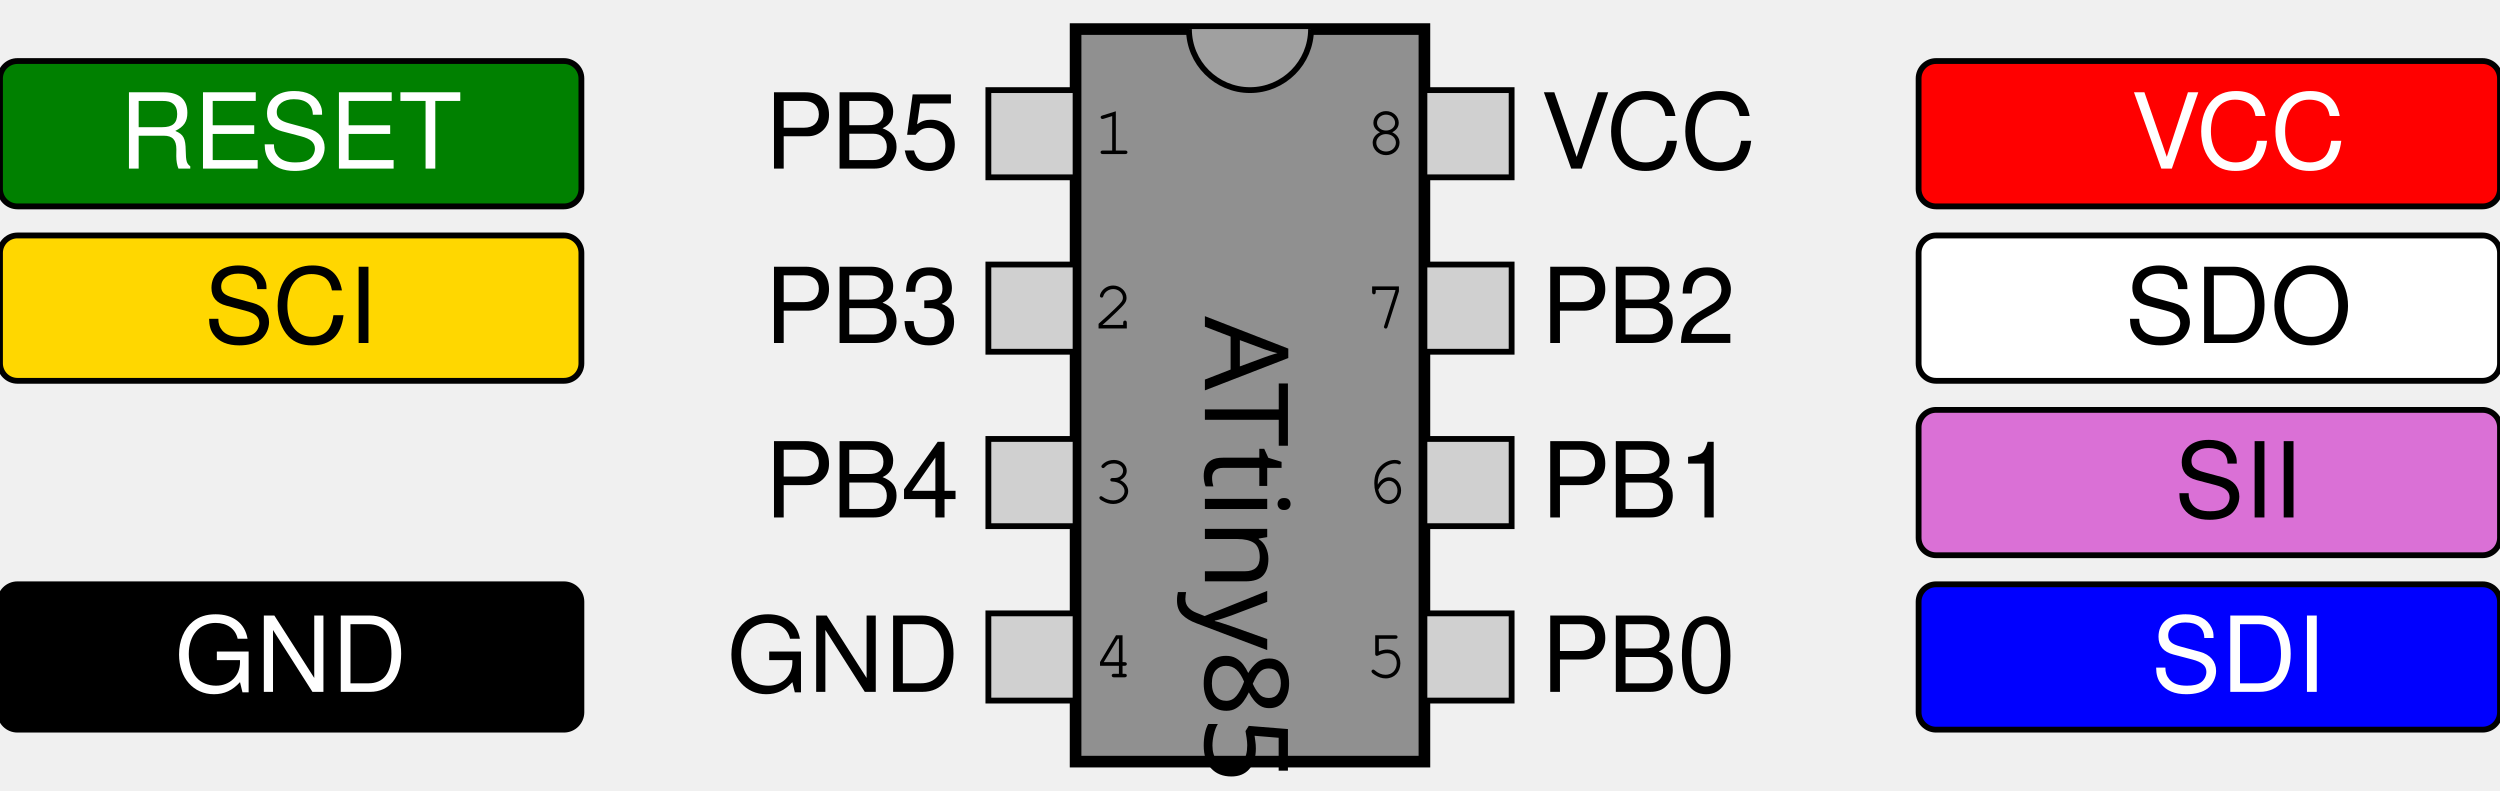
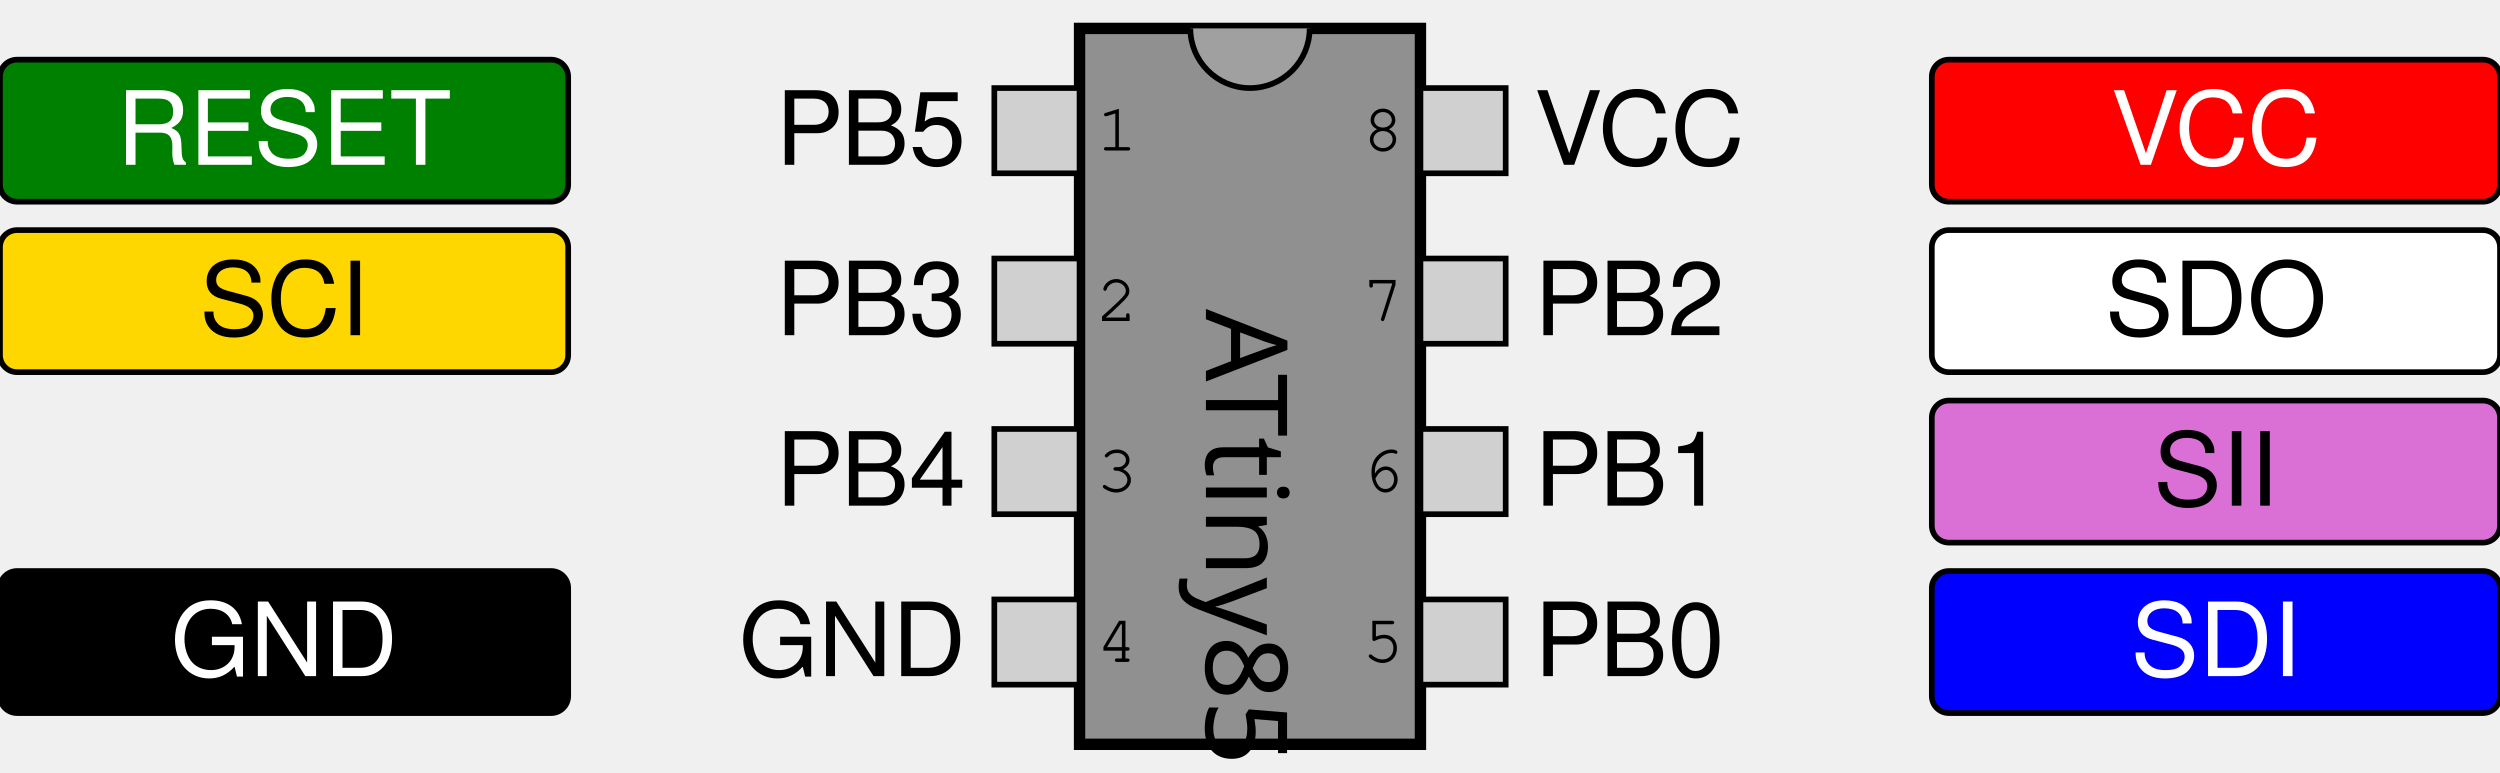
- <svg xmlns="http://www.w3.org/2000/svg" version="1.1" viewBox="0 0 430.0 136.0">
+ <svg xmlns="http://www.w3.org/2000/svg" version="1.1" viewBox="0 0 440.0 136.0">
  <defs>
    <style type="text/css">
     .ic       { fill:#909090; stroke:#000000; stroke-width:2.0 }
     .notch    { fill:#a0a0a0; stroke:#000000; stroke-width:1.0 }
     .pin      { fill:#d0d0d0; stroke:#000000; stroke-width:1.0 }
     .pinno    { font-family:"Courier"; font-size:12px }
     .label    { font-family:"Helvetica"; font-size:18px }
-      .funbox   { stroke:black }
     .function { font-family:"Helvetica"; font-size:18px; text-anchor:middle }
     .title    { font-family:"Helvetica-Bold"; font-size:20px; text-anchor:middle; writing-mode:tb; alignment-baseline:central }
+      .funbox   { stroke:black }
     
  </style>
  </defs>
-   <rect class="ic" x="185.0" y="5" width="60.0" height="126.0" />
-   <path class="notch" d="M204.5,5 a10.5,10.5 0 0,0 21,0" />
-   <text class="title" x="215.0" y="68.0">
+   <rect class="ic" x="190.0" y="5" width="60.0" height="126.0" />
+   <path class="notch" d="M209.5,5 a10.5,10.5 0 0,0 21,0" />
+   <text class="title" x="220.0" y="68.0">
    ATtiny85
  </text>
-   <rect class="pin" x="170.0" y="15.5" width="15.0" height="15.0" />
-   <text class="label" x="165.0" y="29.0" text-anchor="end">
+   <rect class="pin" x="175.0" y="15.5" width="15.0" height="15.0" />
+   <text class="label" x="170.0" y="29.0" text-anchor="end">
    PB5
  </text>
-   <text class="pinno" x="188.0" y="26.5">
+   <text class="pinno" x="193.0" y="26.5">
    1
  </text>
  <rect class="funbox" x="0" y="10.5" width="100" height="25.0" rx="3" style="fill:green" />
  <text class="function" x="50" y="29.0" style="fill:white">
    RESET
  </text>
-   <rect class="pin" x="170.0" y="45.5" width="15.0" height="15.0" />
-   <text class="label" x="165.0" y="59.0" text-anchor="end">
+   <rect class="pin" x="175.0" y="45.5" width="15.0" height="15.0" />
+   <text class="label" x="170.0" y="59.0" text-anchor="end">
    PB3
  </text>
-   <text class="pinno" x="188.0" y="56.5">
+   <text class="pinno" x="193.0" y="56.5">
    2
  </text>
  <rect class="funbox" x="0" y="40.5" width="100" height="25.0" rx="3" style="fill:gold" />
  <text class="function" x="50" y="59.0" style="fill:black">
    SCI
  </text>
-   <rect class="pin" x="170.0" y="75.5" width="15.0" height="15.0" />
-   <text class="label" x="165.0" y="89.0" text-anchor="end">
+   <rect class="pin" x="175.0" y="75.5" width="15.0" height="15.0" />
+   <text class="label" x="170.0" y="89.0" text-anchor="end">
    PB4
  </text>
-   <text class="pinno" x="188.0" y="86.5">
+   <text class="pinno" x="193.0" y="86.5">
    3
  </text>
-   <rect class="pin" x="170.0" y="105.5" width="15.0" height="15.0" />
-   <text class="label" x="165.0" y="119.0" text-anchor="end">
+   <rect class="pin" x="175.0" y="105.5" width="15.0" height="15.0" />
+   <text class="label" x="170.0" y="119.0" text-anchor="end">
    GND
  </text>
-   <text class="pinno" x="188.0" y="116.5">
+   <text class="pinno" x="193.0" y="116.5">
    4
  </text>
  <rect class="funbox" x="0" y="100.5" width="100" height="25.0" rx="3" style="fill:black" />
  <text class="function" x="50" y="119.0" style="fill:white">
    GND
  </text>
-   <rect class="pin" x="245.0" y="105.5" width="15.0" height="15.0" />
-   <text class="pinno" x="242.0" y="116.5" text-anchor="end">
+   <rect class="pin" x="250.0" y="105.5" width="15.0" height="15.0" />
+   <text class="pinno" x="247.0" y="116.5" text-anchor="end">
    5
  </text>
-   <text class="label" x="265.0" y="119.0">
+   <text class="label" x="270.0" y="119.0">
    PB0
  </text>
-   <rect class="funbox" x="330.0" y="100.5" width="100" height="25.0" rx="3" style="fill:blue" />
-   <text class="function" x="385.0" y="119.0" style="fill:white">
+   <rect class="funbox" x="340.0" y="100.5" width="100" height="25.0" rx="3" style="fill:blue" />
+   <text class="function" x="390.0" y="119.0" style="fill:white">
    SDI
  </text>
-   <rect class="pin" x="245.0" y="75.5" width="15.0" height="15.0" />
-   <text class="pinno" x="242.0" y="86.5" text-anchor="end">
+   <rect class="pin" x="250.0" y="75.5" width="15.0" height="15.0" />
+   <text class="pinno" x="247.0" y="86.5" text-anchor="end">
    6
  </text>
-   <text class="label" x="265.0" y="89.0">
+   <text class="label" x="270.0" y="89.0">
    PB1
  </text>
-   <rect class="funbox" x="330.0" y="70.5" width="100" height="25.0" rx="3" style="fill:orchid" />
-   <text class="function" x="385.0" y="89.0" style="fill:black">
+   <rect class="funbox" x="340.0" y="70.5" width="100" height="25.0" rx="3" style="fill:orchid" />
+   <text class="function" x="390.0" y="89.0" style="fill:black">
    SII
  </text>
-   <rect class="pin" x="245.0" y="45.5" width="15.0" height="15.0" />
-   <text class="pinno" x="242.0" y="56.5" text-anchor="end">
+   <rect class="pin" x="250.0" y="45.5" width="15.0" height="15.0" />
+   <text class="pinno" x="247.0" y="56.5" text-anchor="end">
    7
  </text>
-   <text class="label" x="265.0" y="59.0">
+   <text class="label" x="270.0" y="59.0">
    PB2
  </text>
-   <rect class="funbox" x="330.0" y="40.5" width="100" height="25.0" rx="3" style="fill:white" />
-   <text class="function" x="385.0" y="59.0" style="fill:black">
+   <rect class="funbox" x="340.0" y="40.5" width="100" height="25.0" rx="3" style="fill:white" />
+   <text class="function" x="390.0" y="59.0" style="fill:black">
    SDO
  </text>
-   <rect class="pin" x="245.0" y="15.5" width="15.0" height="15.0" />
-   <text class="pinno" x="242.0" y="26.5" text-anchor="end">
+   <rect class="pin" x="250.0" y="15.5" width="15.0" height="15.0" />
+   <text class="pinno" x="247.0" y="26.5" text-anchor="end">
    8
  </text>
-   <text class="label" x="265.0" y="29.0">
+   <text class="label" x="270.0" y="29.0">
    VCC
  </text>
-   <rect class="funbox" x="330.0" y="10.5" width="100" height="25.0" rx="3" style="fill:red" />
-   <text class="function" x="385.0" y="29.0" style="fill:white">
+   <rect class="funbox" x="340.0" y="10.5" width="100" height="25.0" rx="3" style="fill:red" />
+   <text class="function" x="390.0" y="29.0" style="fill:white">
    VCC
  </text>
</svg>
